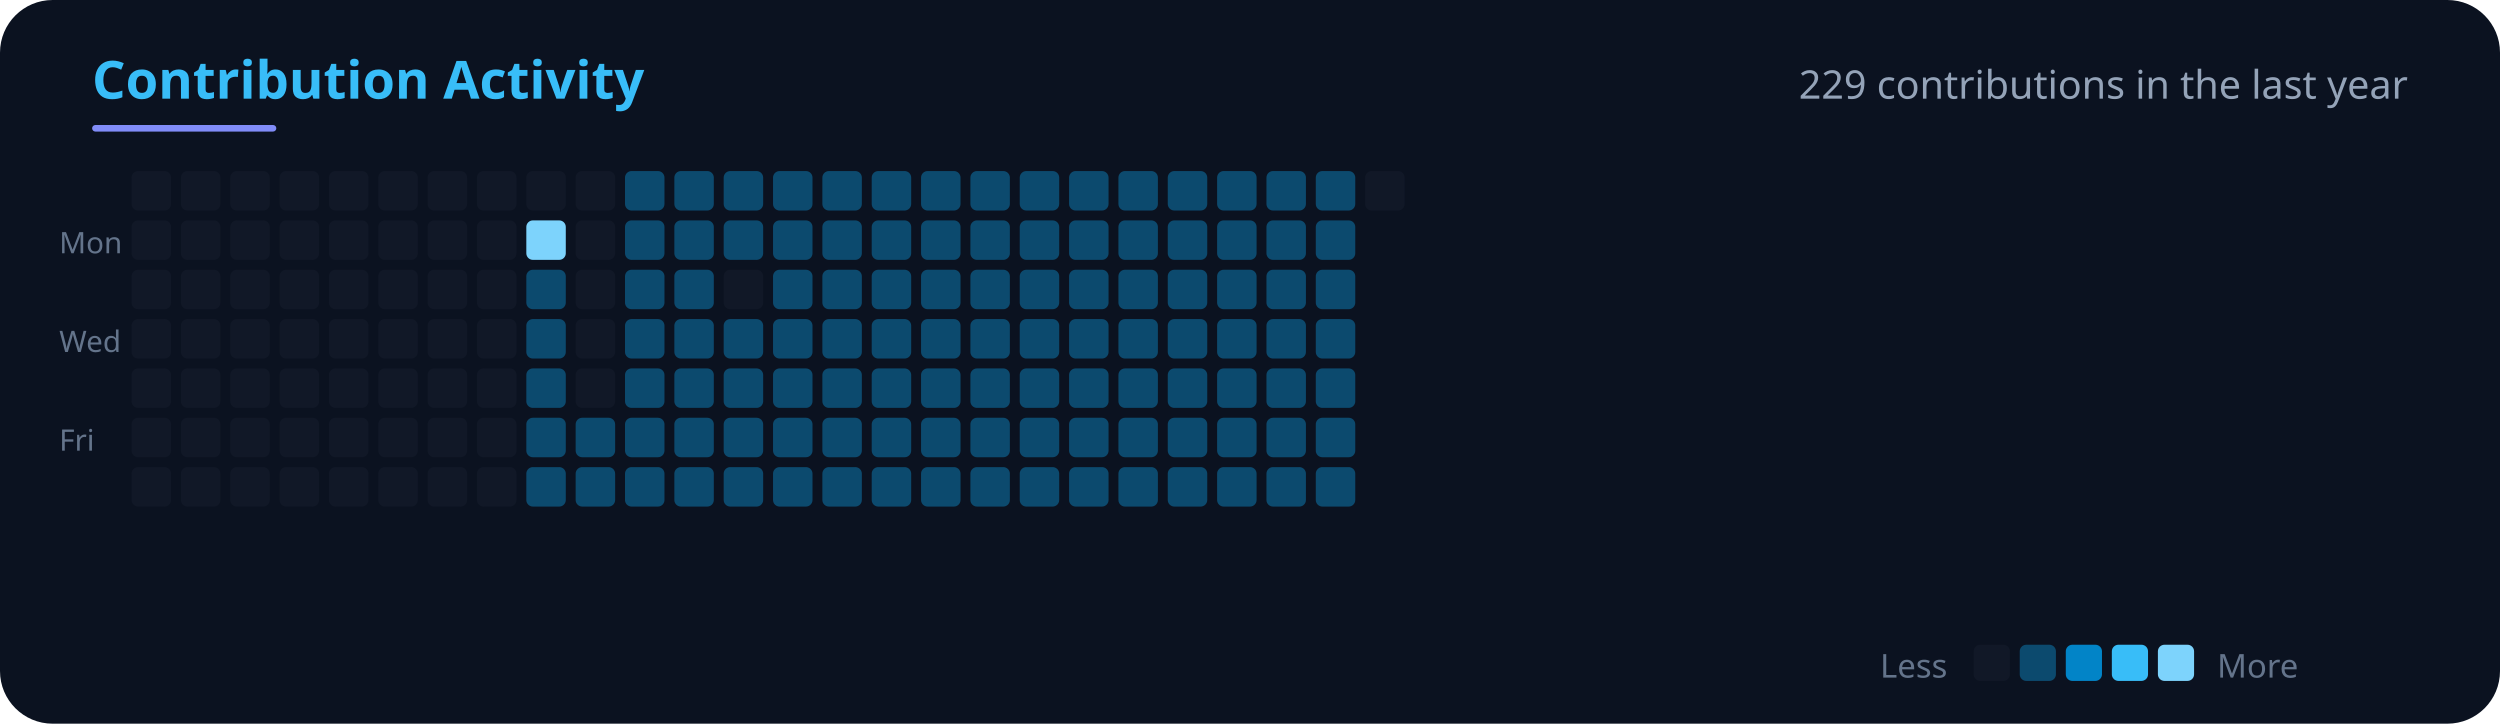
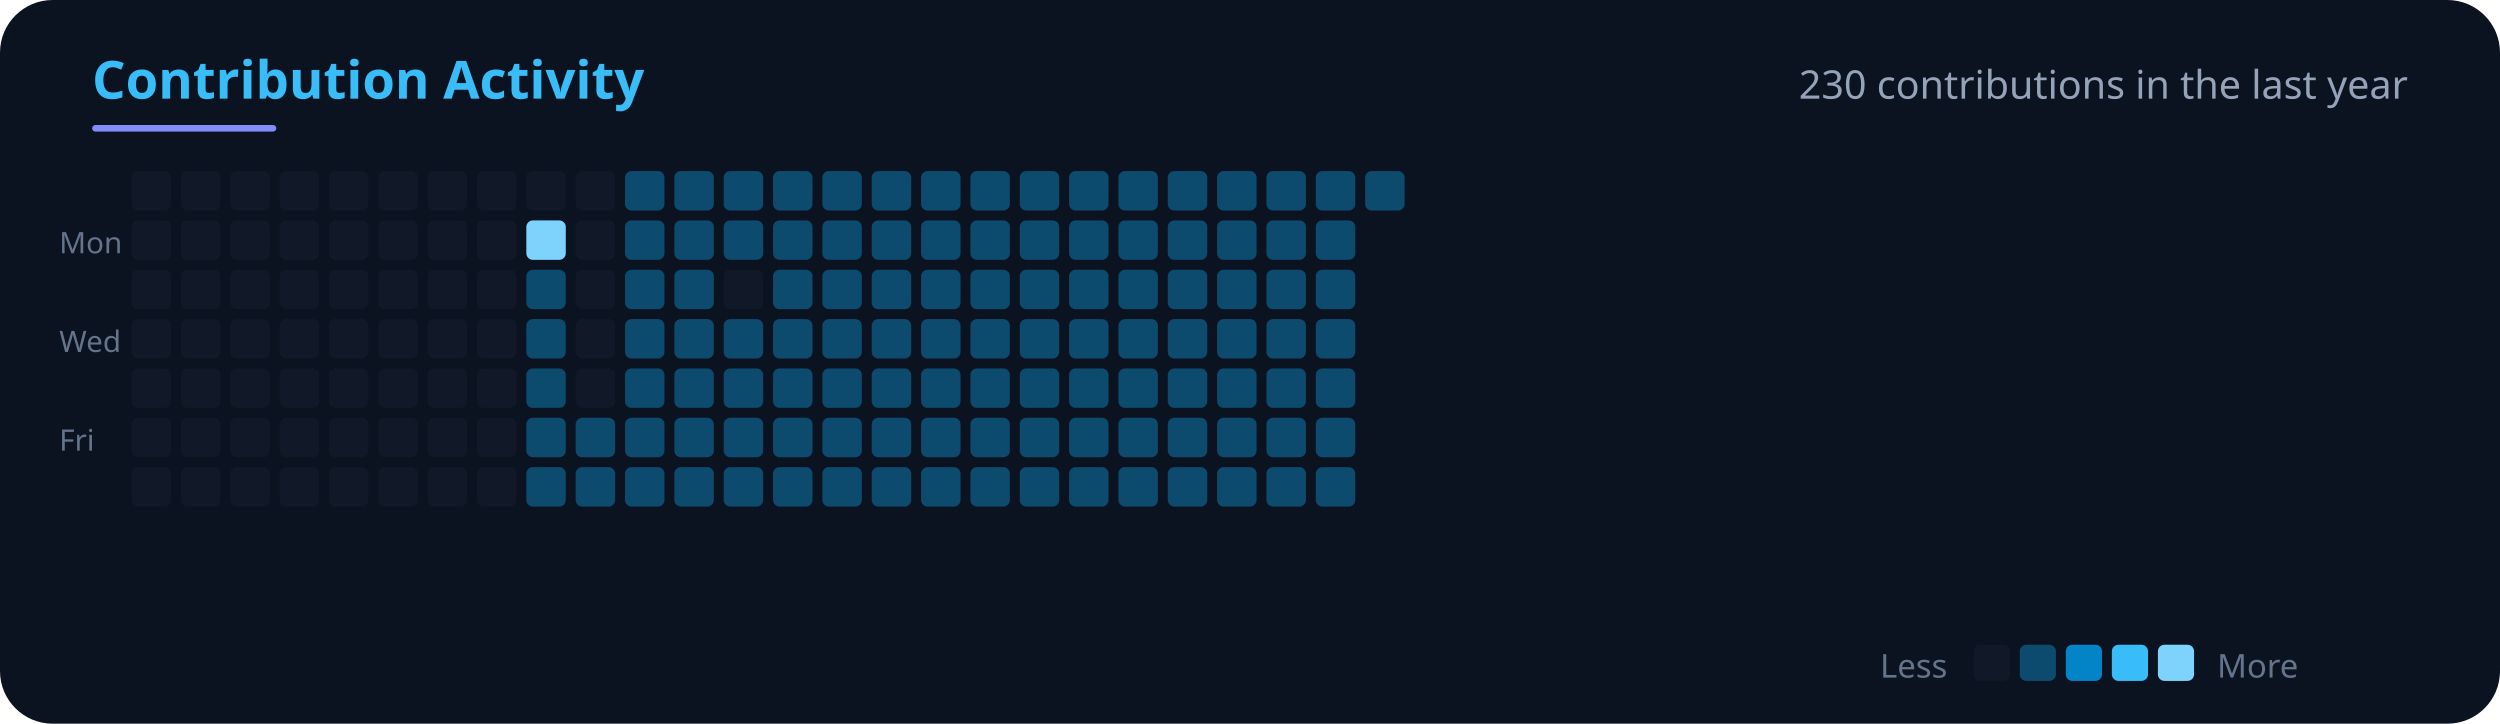
<svg xmlns="http://www.w3.org/2000/svg" width="760" height="220" viewBox="0 0 760 220" role="img">
  <rect width="100%" height="100%" rx="16" fill="#0B1220" />
  <text x="28" y="30" fill="#38BDF8" font-family="Segoe UI, Ubuntu, sans-serif" font-size="16" font-weight="700">Contribution Activity</text>
-   <text x="732" y="30" text-anchor="end" fill="#94A3B8" font-family="Segoe UI, Ubuntu, sans-serif" font-size="12">229 contributions in the last year</text>
+   <text x="732" y="30" text-anchor="end" fill="#94A3B8" font-family="Segoe UI, Ubuntu, sans-serif" font-size="12">230 contributions in the last year</text>
  <rect x="28" y="38" width="56" height="2" rx="1" fill="#818CF8" />
  <text x="18" y="77" fill="#64748B" font-family="Segoe UI, Ubuntu, sans-serif" font-size="9">Mon</text>
  <text x="18" y="107" fill="#64748B" font-family="Segoe UI, Ubuntu, sans-serif" font-size="9">Wed</text>
  <text x="18" y="137" fill="#64748B" font-family="Segoe UI, Ubuntu, sans-serif" font-size="9">Fri</text>
  <rect x="40" y="52" width="12" height="12" rx="2" fill="#111827" />
  <rect x="40" y="67" width="12" height="12" rx="2" fill="#111827" />
  <rect x="40" y="82" width="12" height="12" rx="2" fill="#111827" />
  <rect x="40" y="97" width="12" height="12" rx="2" fill="#111827" />
  <rect x="40" y="112" width="12" height="12" rx="2" fill="#111827" />
  <rect x="40" y="127" width="12" height="12" rx="2" fill="#111827" />
  <rect x="40" y="142" width="12" height="12" rx="2" fill="#111827" />
  <rect x="55" y="52" width="12" height="12" rx="2" fill="#111827" />
  <rect x="55" y="67" width="12" height="12" rx="2" fill="#111827" />
  <rect x="55" y="82" width="12" height="12" rx="2" fill="#111827" />
  <rect x="55" y="97" width="12" height="12" rx="2" fill="#111827" />
  <rect x="55" y="112" width="12" height="12" rx="2" fill="#111827" />
  <rect x="55" y="127" width="12" height="12" rx="2" fill="#111827" />
  <rect x="55" y="142" width="12" height="12" rx="2" fill="#111827" />
  <rect x="70" y="52" width="12" height="12" rx="2" fill="#111827" />
  <rect x="70" y="67" width="12" height="12" rx="2" fill="#111827" />
  <rect x="70" y="82" width="12" height="12" rx="2" fill="#111827" />
  <rect x="70" y="97" width="12" height="12" rx="2" fill="#111827" />
  <rect x="70" y="112" width="12" height="12" rx="2" fill="#111827" />
  <rect x="70" y="127" width="12" height="12" rx="2" fill="#111827" />
  <rect x="70" y="142" width="12" height="12" rx="2" fill="#111827" />
  <rect x="85" y="52" width="12" height="12" rx="2" fill="#111827" />
  <rect x="85" y="67" width="12" height="12" rx="2" fill="#111827" />
  <rect x="85" y="82" width="12" height="12" rx="2" fill="#111827" />
  <rect x="85" y="97" width="12" height="12" rx="2" fill="#111827" />
  <rect x="85" y="112" width="12" height="12" rx="2" fill="#111827" />
  <rect x="85" y="127" width="12" height="12" rx="2" fill="#111827" />
  <rect x="85" y="142" width="12" height="12" rx="2" fill="#111827" />
  <rect x="100" y="52" width="12" height="12" rx="2" fill="#111827" />
  <rect x="100" y="67" width="12" height="12" rx="2" fill="#111827" />
  <rect x="100" y="82" width="12" height="12" rx="2" fill="#111827" />
  <rect x="100" y="97" width="12" height="12" rx="2" fill="#111827" />
  <rect x="100" y="112" width="12" height="12" rx="2" fill="#111827" />
  <rect x="100" y="127" width="12" height="12" rx="2" fill="#111827" />
  <rect x="100" y="142" width="12" height="12" rx="2" fill="#111827" />
  <rect x="115" y="52" width="12" height="12" rx="2" fill="#111827" />
  <rect x="115" y="67" width="12" height="12" rx="2" fill="#111827" />
  <rect x="115" y="82" width="12" height="12" rx="2" fill="#111827" />
  <rect x="115" y="97" width="12" height="12" rx="2" fill="#111827" />
  <rect x="115" y="112" width="12" height="12" rx="2" fill="#111827" />
  <rect x="115" y="127" width="12" height="12" rx="2" fill="#111827" />
  <rect x="115" y="142" width="12" height="12" rx="2" fill="#111827" />
  <rect x="130" y="52" width="12" height="12" rx="2" fill="#111827" />
  <rect x="130" y="67" width="12" height="12" rx="2" fill="#111827" />
  <rect x="130" y="82" width="12" height="12" rx="2" fill="#111827" />
  <rect x="130" y="97" width="12" height="12" rx="2" fill="#111827" />
  <rect x="130" y="112" width="12" height="12" rx="2" fill="#111827" />
  <rect x="130" y="127" width="12" height="12" rx="2" fill="#111827" />
  <rect x="130" y="142" width="12" height="12" rx="2" fill="#111827" />
  <rect x="145" y="52" width="12" height="12" rx="2" fill="#111827" />
  <rect x="145" y="67" width="12" height="12" rx="2" fill="#111827" />
  <rect x="145" y="82" width="12" height="12" rx="2" fill="#111827" />
  <rect x="145" y="97" width="12" height="12" rx="2" fill="#111827" />
  <rect x="145" y="112" width="12" height="12" rx="2" fill="#111827" />
  <rect x="145" y="127" width="12" height="12" rx="2" fill="#111827" />
  <rect x="145" y="142" width="12" height="12" rx="2" fill="#111827" />
  <rect x="160" y="52" width="12" height="12" rx="2" fill="#111827" />
  <rect x="160" y="67" width="12" height="12" rx="2" fill="#7DD3FC" />
  <rect x="160" y="82" width="12" height="12" rx="2" fill="#0C4A6E" />
  <rect x="160" y="97" width="12" height="12" rx="2" fill="#0C4A6E" />
  <rect x="160" y="112" width="12" height="12" rx="2" fill="#0C4A6E" />
  <rect x="160" y="127" width="12" height="12" rx="2" fill="#0C4A6E" />
  <rect x="160" y="142" width="12" height="12" rx="2" fill="#0C4A6E" />
  <rect x="175" y="52" width="12" height="12" rx="2" fill="#111827" />
  <rect x="175" y="67" width="12" height="12" rx="2" fill="#111827" />
  <rect x="175" y="82" width="12" height="12" rx="2" fill="#111827" />
  <rect x="175" y="97" width="12" height="12" rx="2" fill="#111827" />
  <rect x="175" y="112" width="12" height="12" rx="2" fill="#111827" />
  <rect x="175" y="127" width="12" height="12" rx="2" fill="#0C4A6E" />
  <rect x="175" y="142" width="12" height="12" rx="2" fill="#0C4A6E" />
  <rect x="190" y="52" width="12" height="12" rx="2" fill="#0C4A6E" />
  <rect x="190" y="67" width="12" height="12" rx="2" fill="#0C4A6E" />
  <rect x="190" y="82" width="12" height="12" rx="2" fill="#0C4A6E" />
  <rect x="190" y="97" width="12" height="12" rx="2" fill="#0C4A6E" />
  <rect x="190" y="112" width="12" height="12" rx="2" fill="#0C4A6E" />
  <rect x="190" y="127" width="12" height="12" rx="2" fill="#0C4A6E" />
  <rect x="190" y="142" width="12" height="12" rx="2" fill="#0C4A6E" />
  <rect x="205" y="52" width="12" height="12" rx="2" fill="#0C4A6E" />
  <rect x="205" y="67" width="12" height="12" rx="2" fill="#0C4A6E" />
  <rect x="205" y="82" width="12" height="12" rx="2" fill="#0C4A6E" />
  <rect x="205" y="97" width="12" height="12" rx="2" fill="#0C4A6E" />
  <rect x="205" y="112" width="12" height="12" rx="2" fill="#0C4A6E" />
  <rect x="205" y="127" width="12" height="12" rx="2" fill="#0C4A6E" />
  <rect x="205" y="142" width="12" height="12" rx="2" fill="#0C4A6E" />
  <rect x="220" y="52" width="12" height="12" rx="2" fill="#0C4A6E" />
  <rect x="220" y="67" width="12" height="12" rx="2" fill="#0C4A6E" />
  <rect x="220" y="82" width="12" height="12" rx="2" fill="#111827" />
  <rect x="220" y="97" width="12" height="12" rx="2" fill="#0C4A6E" />
  <rect x="220" y="112" width="12" height="12" rx="2" fill="#0C4A6E" />
  <rect x="220" y="127" width="12" height="12" rx="2" fill="#0C4A6E" />
  <rect x="220" y="142" width="12" height="12" rx="2" fill="#0C4A6E" />
  <rect x="235" y="52" width="12" height="12" rx="2" fill="#0C4A6E" />
  <rect x="235" y="67" width="12" height="12" rx="2" fill="#0C4A6E" />
  <rect x="235" y="82" width="12" height="12" rx="2" fill="#0C4A6E" />
  <rect x="235" y="97" width="12" height="12" rx="2" fill="#0C4A6E" />
  <rect x="235" y="112" width="12" height="12" rx="2" fill="#0C4A6E" />
  <rect x="235" y="127" width="12" height="12" rx="2" fill="#0C4A6E" />
  <rect x="235" y="142" width="12" height="12" rx="2" fill="#0C4A6E" />
  <rect x="250" y="52" width="12" height="12" rx="2" fill="#0C4A6E" />
  <rect x="250" y="67" width="12" height="12" rx="2" fill="#0C4A6E" />
  <rect x="250" y="82" width="12" height="12" rx="2" fill="#0C4A6E" />
  <rect x="250" y="97" width="12" height="12" rx="2" fill="#0C4A6E" />
  <rect x="250" y="112" width="12" height="12" rx="2" fill="#0C4A6E" />
  <rect x="250" y="127" width="12" height="12" rx="2" fill="#0C4A6E" />
  <rect x="250" y="142" width="12" height="12" rx="2" fill="#0C4A6E" />
  <rect x="265" y="52" width="12" height="12" rx="2" fill="#0C4A6E" />
  <rect x="265" y="67" width="12" height="12" rx="2" fill="#0C4A6E" />
  <rect x="265" y="82" width="12" height="12" rx="2" fill="#0C4A6E" />
  <rect x="265" y="97" width="12" height="12" rx="2" fill="#0C4A6E" />
  <rect x="265" y="112" width="12" height="12" rx="2" fill="#0C4A6E" />
  <rect x="265" y="127" width="12" height="12" rx="2" fill="#0C4A6E" />
  <rect x="265" y="142" width="12" height="12" rx="2" fill="#0C4A6E" />
  <rect x="280" y="52" width="12" height="12" rx="2" fill="#0C4A6E" />
  <rect x="280" y="67" width="12" height="12" rx="2" fill="#0C4A6E" />
  <rect x="280" y="82" width="12" height="12" rx="2" fill="#0C4A6E" />
  <rect x="280" y="97" width="12" height="12" rx="2" fill="#0C4A6E" />
  <rect x="280" y="112" width="12" height="12" rx="2" fill="#0C4A6E" />
  <rect x="280" y="127" width="12" height="12" rx="2" fill="#0C4A6E" />
  <rect x="280" y="142" width="12" height="12" rx="2" fill="#0C4A6E" />
  <rect x="295" y="52" width="12" height="12" rx="2" fill="#0C4A6E" />
  <rect x="295" y="67" width="12" height="12" rx="2" fill="#0C4A6E" />
  <rect x="295" y="82" width="12" height="12" rx="2" fill="#0C4A6E" />
  <rect x="295" y="97" width="12" height="12" rx="2" fill="#0C4A6E" />
  <rect x="295" y="112" width="12" height="12" rx="2" fill="#0C4A6E" />
  <rect x="295" y="127" width="12" height="12" rx="2" fill="#0C4A6E" />
  <rect x="295" y="142" width="12" height="12" rx="2" fill="#0C4A6E" />
  <rect x="310" y="52" width="12" height="12" rx="2" fill="#0C4A6E" />
  <rect x="310" y="67" width="12" height="12" rx="2" fill="#0C4A6E" />
  <rect x="310" y="82" width="12" height="12" rx="2" fill="#0C4A6E" />
  <rect x="310" y="97" width="12" height="12" rx="2" fill="#0C4A6E" />
  <rect x="310" y="112" width="12" height="12" rx="2" fill="#0C4A6E" />
  <rect x="310" y="127" width="12" height="12" rx="2" fill="#0C4A6E" />
  <rect x="310" y="142" width="12" height="12" rx="2" fill="#0C4A6E" />
  <rect x="325" y="52" width="12" height="12" rx="2" fill="#0C4A6E" />
  <rect x="325" y="67" width="12" height="12" rx="2" fill="#0C4A6E" />
  <rect x="325" y="82" width="12" height="12" rx="2" fill="#0C4A6E" />
  <rect x="325" y="97" width="12" height="12" rx="2" fill="#0C4A6E" />
  <rect x="325" y="112" width="12" height="12" rx="2" fill="#0C4A6E" />
  <rect x="325" y="127" width="12" height="12" rx="2" fill="#0C4A6E" />
  <rect x="325" y="142" width="12" height="12" rx="2" fill="#0C4A6E" />
  <rect x="340" y="52" width="12" height="12" rx="2" fill="#0C4A6E" />
  <rect x="340" y="67" width="12" height="12" rx="2" fill="#0C4A6E" />
  <rect x="340" y="82" width="12" height="12" rx="2" fill="#0C4A6E" />
  <rect x="340" y="97" width="12" height="12" rx="2" fill="#0C4A6E" />
  <rect x="340" y="112" width="12" height="12" rx="2" fill="#0C4A6E" />
  <rect x="340" y="127" width="12" height="12" rx="2" fill="#0C4A6E" />
  <rect x="340" y="142" width="12" height="12" rx="2" fill="#0C4A6E" />
  <rect x="355" y="52" width="12" height="12" rx="2" fill="#0C4A6E" />
  <rect x="355" y="67" width="12" height="12" rx="2" fill="#0C4A6E" />
  <rect x="355" y="82" width="12" height="12" rx="2" fill="#0C4A6E" />
  <rect x="355" y="97" width="12" height="12" rx="2" fill="#0C4A6E" />
  <rect x="355" y="112" width="12" height="12" rx="2" fill="#0C4A6E" />
  <rect x="355" y="127" width="12" height="12" rx="2" fill="#0C4A6E" />
  <rect x="355" y="142" width="12" height="12" rx="2" fill="#0C4A6E" />
  <rect x="370" y="52" width="12" height="12" rx="2" fill="#0C4A6E" />
  <rect x="370" y="67" width="12" height="12" rx="2" fill="#0C4A6E" />
  <rect x="370" y="82" width="12" height="12" rx="2" fill="#0C4A6E" />
  <rect x="370" y="97" width="12" height="12" rx="2" fill="#0C4A6E" />
  <rect x="370" y="112" width="12" height="12" rx="2" fill="#0C4A6E" />
  <rect x="370" y="127" width="12" height="12" rx="2" fill="#0C4A6E" />
  <rect x="370" y="142" width="12" height="12" rx="2" fill="#0C4A6E" />
  <rect x="385" y="52" width="12" height="12" rx="2" fill="#0C4A6E" />
  <rect x="385" y="67" width="12" height="12" rx="2" fill="#0C4A6E" />
  <rect x="385" y="82" width="12" height="12" rx="2" fill="#0C4A6E" />
  <rect x="385" y="97" width="12" height="12" rx="2" fill="#0C4A6E" />
  <rect x="385" y="112" width="12" height="12" rx="2" fill="#0C4A6E" />
  <rect x="385" y="127" width="12" height="12" rx="2" fill="#0C4A6E" />
  <rect x="385" y="142" width="12" height="12" rx="2" fill="#0C4A6E" />
  <rect x="400" y="52" width="12" height="12" rx="2" fill="#0C4A6E" />
  <rect x="400" y="67" width="12" height="12" rx="2" fill="#0C4A6E" />
  <rect x="400" y="82" width="12" height="12" rx="2" fill="#0C4A6E" />
  <rect x="400" y="97" width="12" height="12" rx="2" fill="#0C4A6E" />
  <rect x="400" y="112" width="12" height="12" rx="2" fill="#0C4A6E" />
  <rect x="400" y="127" width="12" height="12" rx="2" fill="#0C4A6E" />
  <rect x="400" y="142" width="12" height="12" rx="2" fill="#0C4A6E" />
-   <rect x="415" y="52" width="12" height="12" rx="2" fill="#111827" />
+   <rect x="415" y="52" width="12" height="12" rx="2" fill="#0C4A6E" />
  <text x="592" y="206" text-anchor="end" fill="#64748B" font-size="10" font-family="Segoe UI, Ubuntu, sans-serif">Less</text>
  <rect x="600" y="196" width="11" height="11" rx="2" fill="#111827" />
  <rect x="614" y="196" width="11" height="11" rx="2" fill="#0C4A6E" />
  <rect x="628" y="196" width="11" height="11" rx="2" fill="#0284C7" />
  <rect x="642" y="196" width="11" height="11" rx="2" fill="#38BDF8" />
  <rect x="656" y="196" width="11" height="11" rx="2" fill="#7DD3FC" />
  <text x="674" y="206" fill="#64748B" font-size="10" font-family="Segoe UI, Ubuntu, sans-serif">More</text>
</svg>
